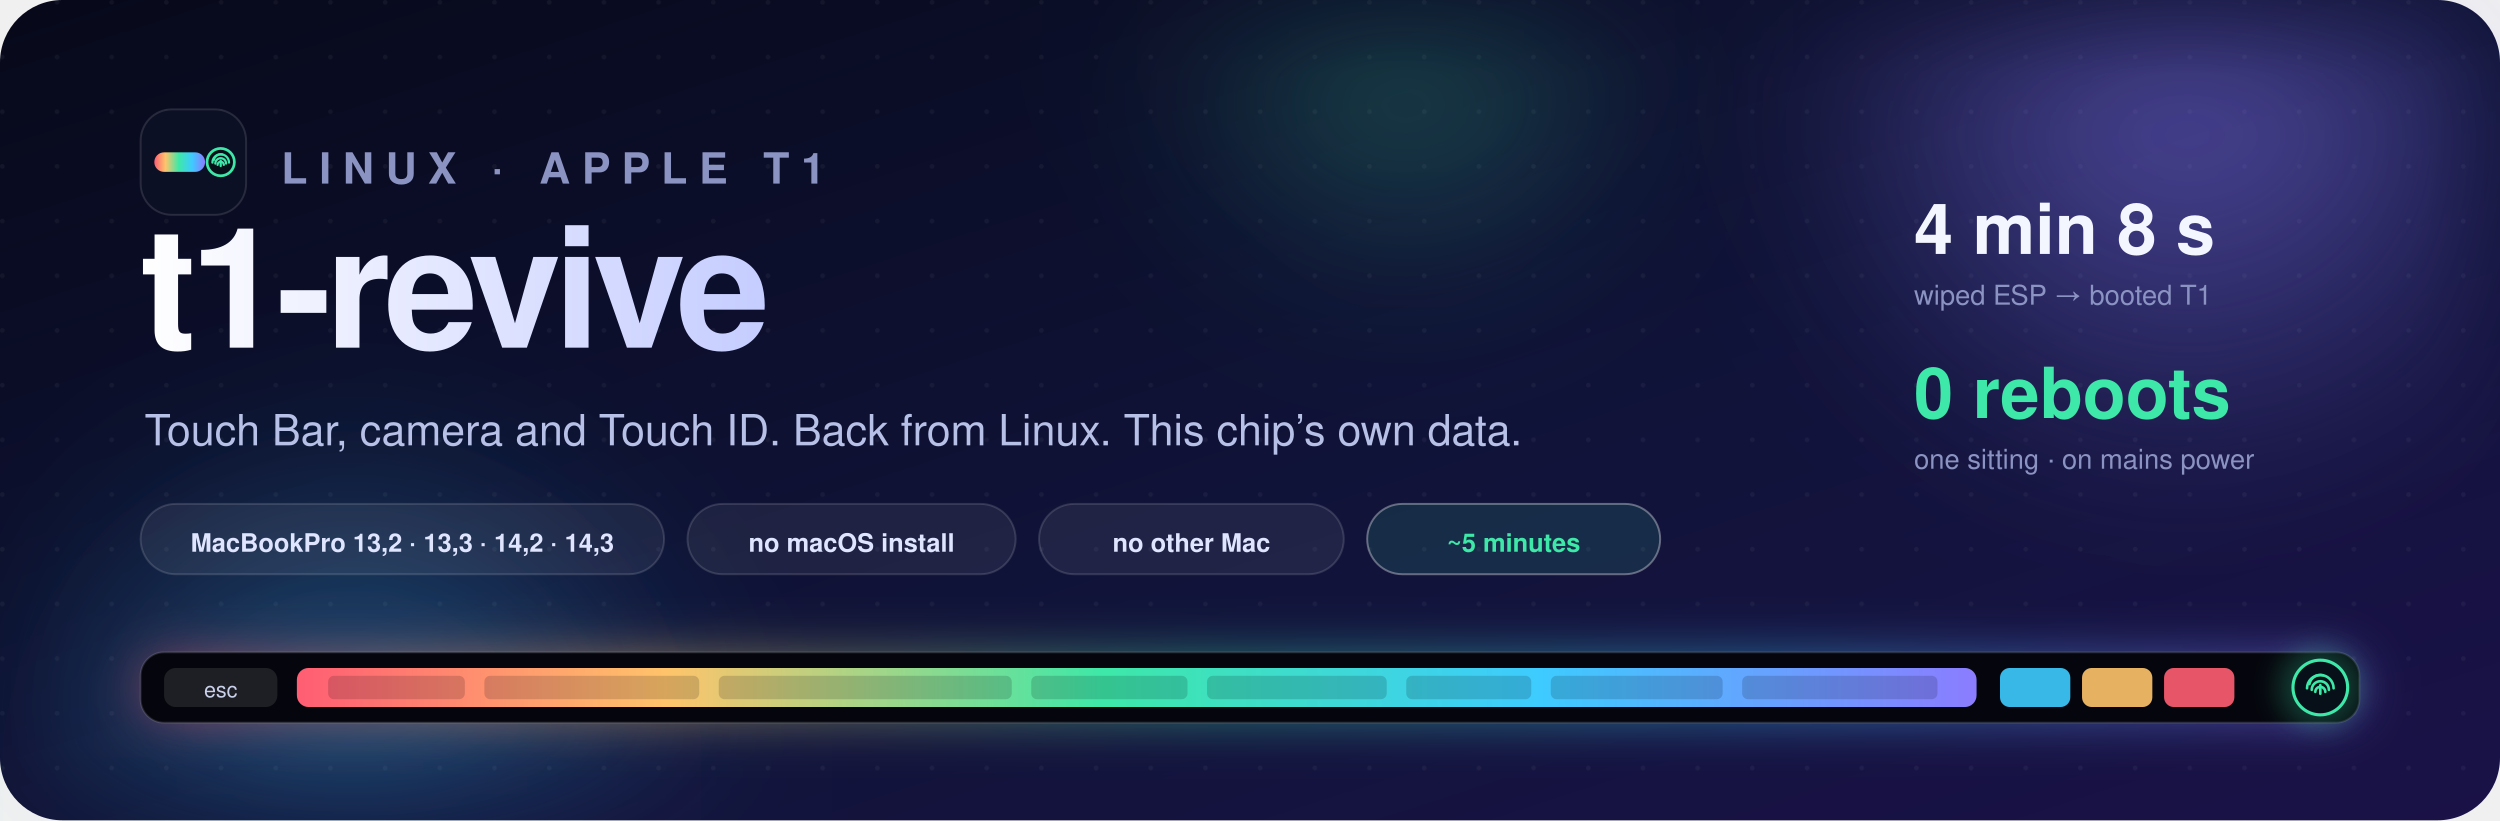
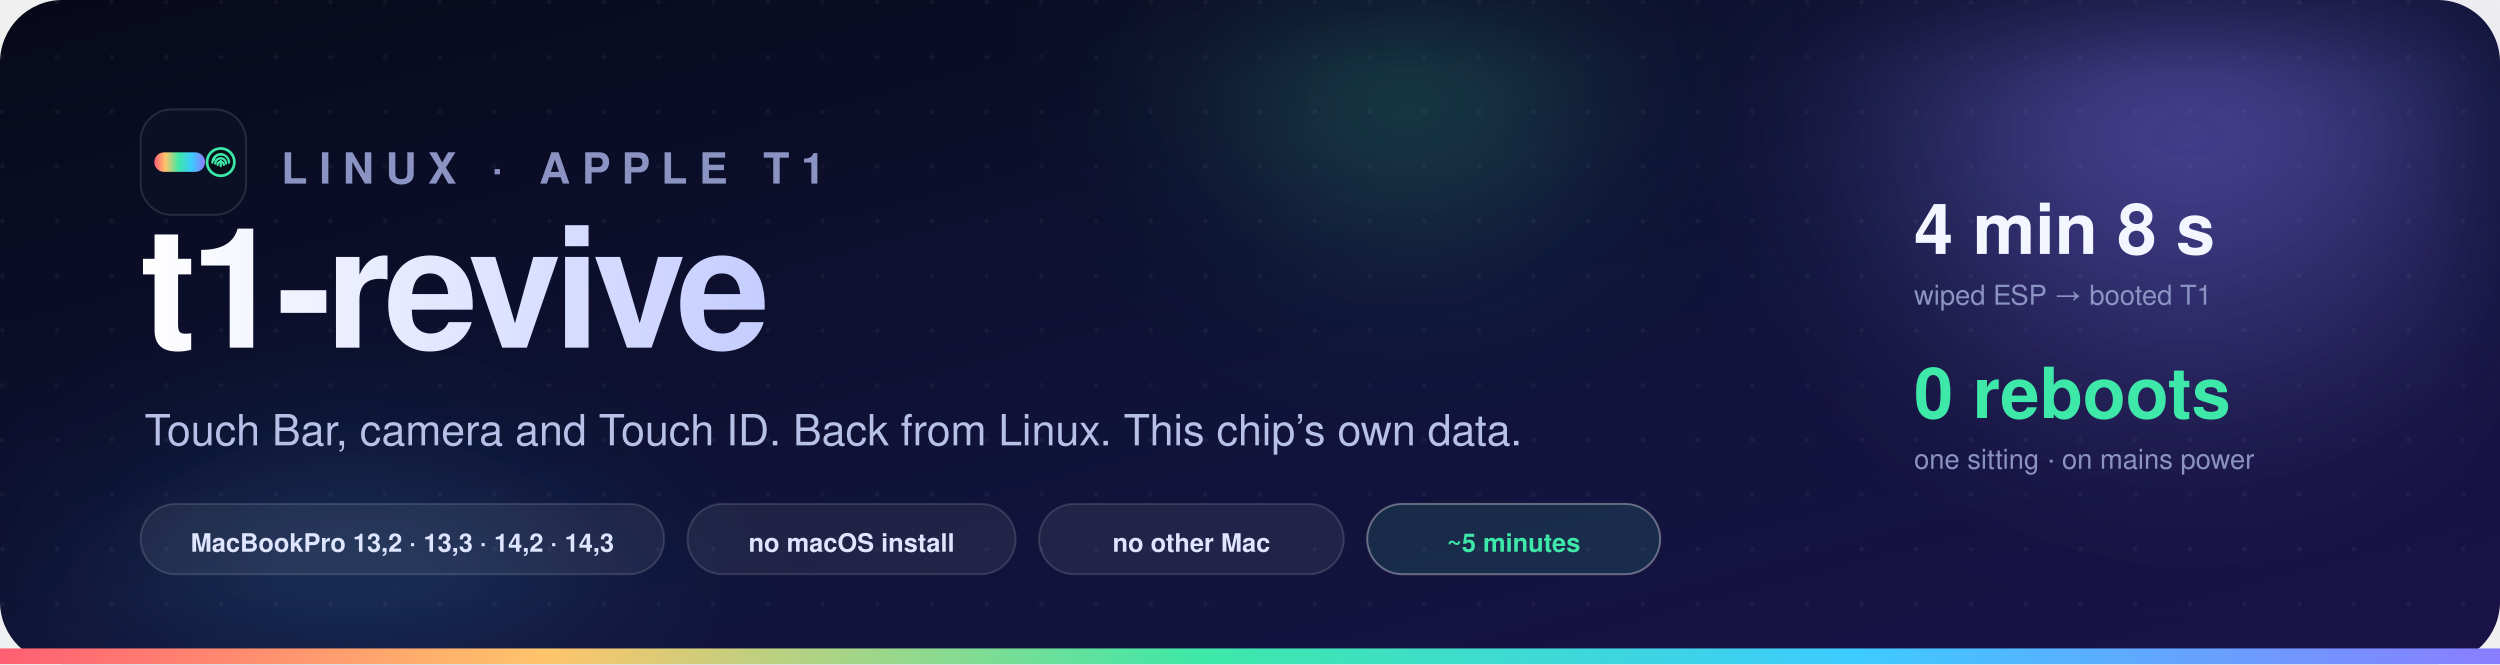
- <svg xmlns="http://www.w3.org/2000/svg" width="1280" height="420" viewBox="0 0 1280 420" role="img" aria-label="t1-revive: Touch Bar, camera and Touch ID back on a 2016 or 2017 MacBook Pro, from Linux alone">
+ <svg xmlns="http://www.w3.org/2000/svg" width="1280" height="340" viewBox="0 0 1280 340" role="img" aria-label="t1-revive: Touch Bar, camera and Touch ID back on a 2016 or 2017 MacBook Pro, from Linux alone">
  <defs>
    <linearGradient id="bg" x1="0" y1="0" x2="1" y2="1">
      <stop offset="0" stop-color="#07091a" />
      <stop offset="0.55" stop-color="#101338" />
      <stop offset="1" stop-color="#1a1248" />
    </linearGradient>
    <linearGradient id="spectrum" x1="0" y1="0" x2="1" y2="0">
      <stop offset="0" stop-color="#ff5d73" />
      <stop offset="0.22" stop-color="#ffc46b" />
      <stop offset="0.48" stop-color="#3ee8a8" />
      <stop offset="0.74" stop-color="#3ecbff" />
      <stop offset="1" stop-color="#8b7cff" />
    </linearGradient>
    <linearGradient id="title" x1="0" y1="0" x2="1" y2="0">
      <stop offset="0" stop-color="#ffffff" />
      <stop offset="1" stop-color="#c5cdff" />
    </linearGradient>
    <linearGradient id="glass" x1="0" y1="0" x2="0" y2="1">
      <stop offset="0" stop-color="#ffffff" stop-opacity="0.10" />
      <stop offset="1" stop-color="#ffffff" stop-opacity="0.03" />
    </linearGradient>
    <radialGradient id="orbV" cx="0.5" cy="0.5" r="0.5">
      <stop offset="0" stop-color="#8b7cff" stop-opacity="0.55" />
      <stop offset="1" stop-color="#8b7cff" stop-opacity="0" />
    </radialGradient>
    <radialGradient id="orbC" cx="0.5" cy="0.5" r="0.5">
      <stop offset="0" stop-color="#3ecbff" stop-opacity="0.40" />
      <stop offset="1" stop-color="#3ecbff" stop-opacity="0" />
    </radialGradient>
    <radialGradient id="orbM" cx="0.5" cy="0.5" r="0.5">
      <stop offset="0" stop-color="#3ee8a8" stop-opacity="0.45" />
      <stop offset="1" stop-color="#3ee8a8" stop-opacity="0" />
    </radialGradient>
    <filter id="glow" x="-20%" y="-200%" width="140%" height="500%">
      <feGaussianBlur stdDeviation="14" />
    </filter>
    <filter id="soft" x="-50%" y="-50%" width="200%" height="200%">
      <feGaussianBlur stdDeviation="40" />
    </filter>
    <filter id="tinyglow" x="-40%" y="-40%" width="180%" height="180%">
      <feGaussianBlur stdDeviation="6" />
    </filter>
    <pattern id="dots" width="28" height="28" patternUnits="userSpaceOnUse">
      <circle cx="1.2" cy="1.2" r="1.2" fill="#ffffff" opacity="0.045" />
    </pattern>
  </defs>
-   <rect width="1280" height="420" rx="32" fill="url(#bg)" />
-   <rect width="1280" height="420" rx="32" fill="url(#dots)" />
+   <rect width="1280" height="340" rx="32" fill="url(#bg)" />
+   <rect width="1280" height="340" rx="32" fill="url(#dots)" />
  <circle cx="1120" cy="40" r="220" fill="url(#orbV)" filter="url(#soft)" />
  <circle cx="180" cy="400" r="200" fill="url(#orbC)" filter="url(#soft)" />
  <circle cx="720" cy="20" r="140" fill="url(#orbM)" opacity="0.7" filter="url(#soft)" />
  <g transform="translate(72 56)">
    <rect width="54" height="54" rx="16" fill="#0c1024" stroke="#ffffff" stroke-opacity="0.12" />
    <rect x="7" y="22" width="26" height="10" rx="5" fill="url(#spectrum)" />
    <circle cx="41" cy="27" r="7" fill="#071018" stroke="#3ee8a8" stroke-width="1.4" />
    <g transform="translate(41 27)" fill="none" stroke="#3ee8a8" stroke-width="1.15" stroke-linecap="round">
      <path d="M 0 -0.75 v 2.75" />
      <path d="M -2.75 0.75 A 2.75 2.75 0 0 1 2.75 0.75" />
      <path d="M -4.25 0.25 A 4.25 4.25 0 0 1 4.25 0.25" />
      <path d="M -1.60 1.40 A 1.60 1.60 0 0 1 1.60 1.40" />
      <path d="M -3.50 -1.10 A 3.60 3.60 0 0 1 0.90 -3.90" />
    </g>
  </g>
  <text x="144" y="94" font-family="ui-sans-serif, system-ui, -apple-system, 'Segoe UI', Helvetica, Arial, sans-serif" font-size="22" font-weight="700" letter-spacing="6" fill="#8b93c2">LINUX · APPLE T1</text>
  <text x="72" y="178" font-family="ui-sans-serif, system-ui, -apple-system, 'Segoe UI', Helvetica, Arial, sans-serif" font-size="86" font-weight="800" letter-spacing="-3.5" fill="url(#title)">t1-revive</text>
  <text x="74" y="228" font-family="ui-sans-serif, system-ui, -apple-system, 'Segoe UI', Helvetica, Arial, sans-serif" font-size="22" fill="#b7c0e6">Touch Bar, camera and Touch ID. Back from Linux. This chip’s own data.</text>
  <g transform="translate(72 258)">
    <rect width="268" height="36" rx="18.0" fill="#ffffff" fill-opacity="0.07" stroke="#ffffff" stroke-opacity="0.14" />
    <text x="134.0" y="24.48" text-anchor="middle" font-family="ui-sans-serif, system-ui, -apple-system, 'Segoe UI', Helvetica, Arial, sans-serif" font-size="13" font-weight="600" fill="#dfe5ff">MacBookPro 13,2 · 13,3 · 14,2 · 14,3</text>
  </g>
  <g transform="translate(352 258)">
    <rect width="168" height="36" rx="18.0" fill="#ffffff" fill-opacity="0.07" stroke="#ffffff" stroke-opacity="0.14" />
    <text x="84.0" y="24.48" text-anchor="middle" font-family="ui-sans-serif, system-ui, -apple-system, 'Segoe UI', Helvetica, Arial, sans-serif" font-size="13" font-weight="600" fill="#dfe5ff">no macOS install</text>
  </g>
  <g transform="translate(532 258)">
    <rect width="156" height="36" rx="18.0" fill="#ffffff" fill-opacity="0.07" stroke="#ffffff" stroke-opacity="0.14" />
    <text x="78.0" y="24.48" text-anchor="middle" font-family="ui-sans-serif, system-ui, -apple-system, 'Segoe UI', Helvetica, Arial, sans-serif" font-size="13" font-weight="600" fill="#dfe5ff">no other Mac</text>
  </g>
  <g transform="translate(700 258)">
    <rect width="150" height="36" rx="18.0" fill="#3ee8a8" fill-opacity="0.12" stroke="#ffffff" stroke-opacity="0.35" />
    <text x="75.0" y="24.48" text-anchor="middle" font-family="ui-sans-serif, system-ui, -apple-system, 'Segoe UI', Helvetica, Arial, sans-serif" font-size="13" font-weight="600" fill="#3ee8a8">~5 minutes</text>
  </g>
  <g transform="translate(980 130)" font-family="ui-sans-serif, system-ui, -apple-system, 'Segoe UI', Helvetica, Arial, sans-serif">
    <text x="0" y="0" font-size="36" font-weight="800" fill="#f3f5ff">4 min 8 s</text>
    <text x="0" y="26" font-size="14" fill="#8b93c2">wiped ESP → booted T1</text>
    <text x="0" y="84" font-size="36" font-weight="800" fill="#3ee8a8">0 reboots</text>
    <text x="0" y="110" font-size="14" fill="#8b93c2">one sitting · on mains power</text>
  </g>
-   <rect x="72" y="338" width="1136" height="28" rx="14" fill="url(#spectrum)" opacity="0.55" filter="url(#glow)" />
-   <rect x="72" y="334" width="1136" height="36" rx="12" fill="#05060d" stroke="#ffffff" stroke-opacity="0.12" />
-   <rect x="84" y="342" width="58" height="20" rx="6" fill="#ffffff" fill-opacity="0.10" />
-   <text x="113" y="357" text-anchor="middle" font-family="ui-sans-serif, system-ui, -apple-system, 'Segoe UI', Helvetica, Arial, sans-serif" font-size="11" fill="#c9d0ea">esc</text>
-   <rect x="152" y="342" width="860" height="20" rx="6" fill="url(#spectrum)" />
-   <g fill="#05060d" fill-opacity="0.16">
-     <rect x="168" y="346" width="70" height="12" rx="3" />
-     <rect x="248" y="346" width="110" height="12" rx="3" />
-     <rect x="368" y="346" width="150" height="12" rx="3" />
-     <rect x="528" y="346" width="80" height="12" rx="3" />
-     <rect x="618" y="346" width="92" height="12" rx="3" />
-     <rect x="720" y="346" width="64" height="12" rx="3" />
-     <rect x="794" y="346" width="88" height="12" rx="3" />
-     <rect x="892" y="346" width="100" height="12" rx="3" />
-   </g>
-   <g>
-     <rect x="1024" y="342" width="36" height="20" rx="5" fill="#3ecbff" fill-opacity="0.9" />
-     <rect x="1066" y="342" width="36" height="20" rx="5" fill="#ffc46b" fill-opacity="0.9" />
-     <rect x="1108" y="342" width="36" height="20" rx="5" fill="#ff5d73" fill-opacity="0.9" />
-   </g>
-   <g transform="translate(1188 352)">
-     <circle r="22" fill="#3ee8a8" opacity="0.22" filter="url(#tinyglow)" />
-     <circle r="14" fill="#071018" stroke="#3ee8a8" stroke-width="1.6" />
-     <g transform="translate(0 0)" fill="none" stroke="#3ee8a8" stroke-width="1.35" stroke-linecap="round">
-       <path d="M 0 -1.20 v 4.40" />
-       <path d="M -4.40 1.20 A 4.40 4.40 0 0 1 4.40 1.20" />
-       <path d="M -6.80 0.40 A 6.80 6.80 0 0 1 6.80 0.40" />
-       <path d="M -2.56 2.24 A 2.56 2.56 0 0 1 2.56 2.24" />
-       <path d="M -5.60 -1.76 A 5.76 5.76 0 0 1 1.44 -6.24" />
-     </g>
-   </g>
+   <rect x="0" y="332" width="1280" height="8" fill="url(#spectrum)" />
</svg>
